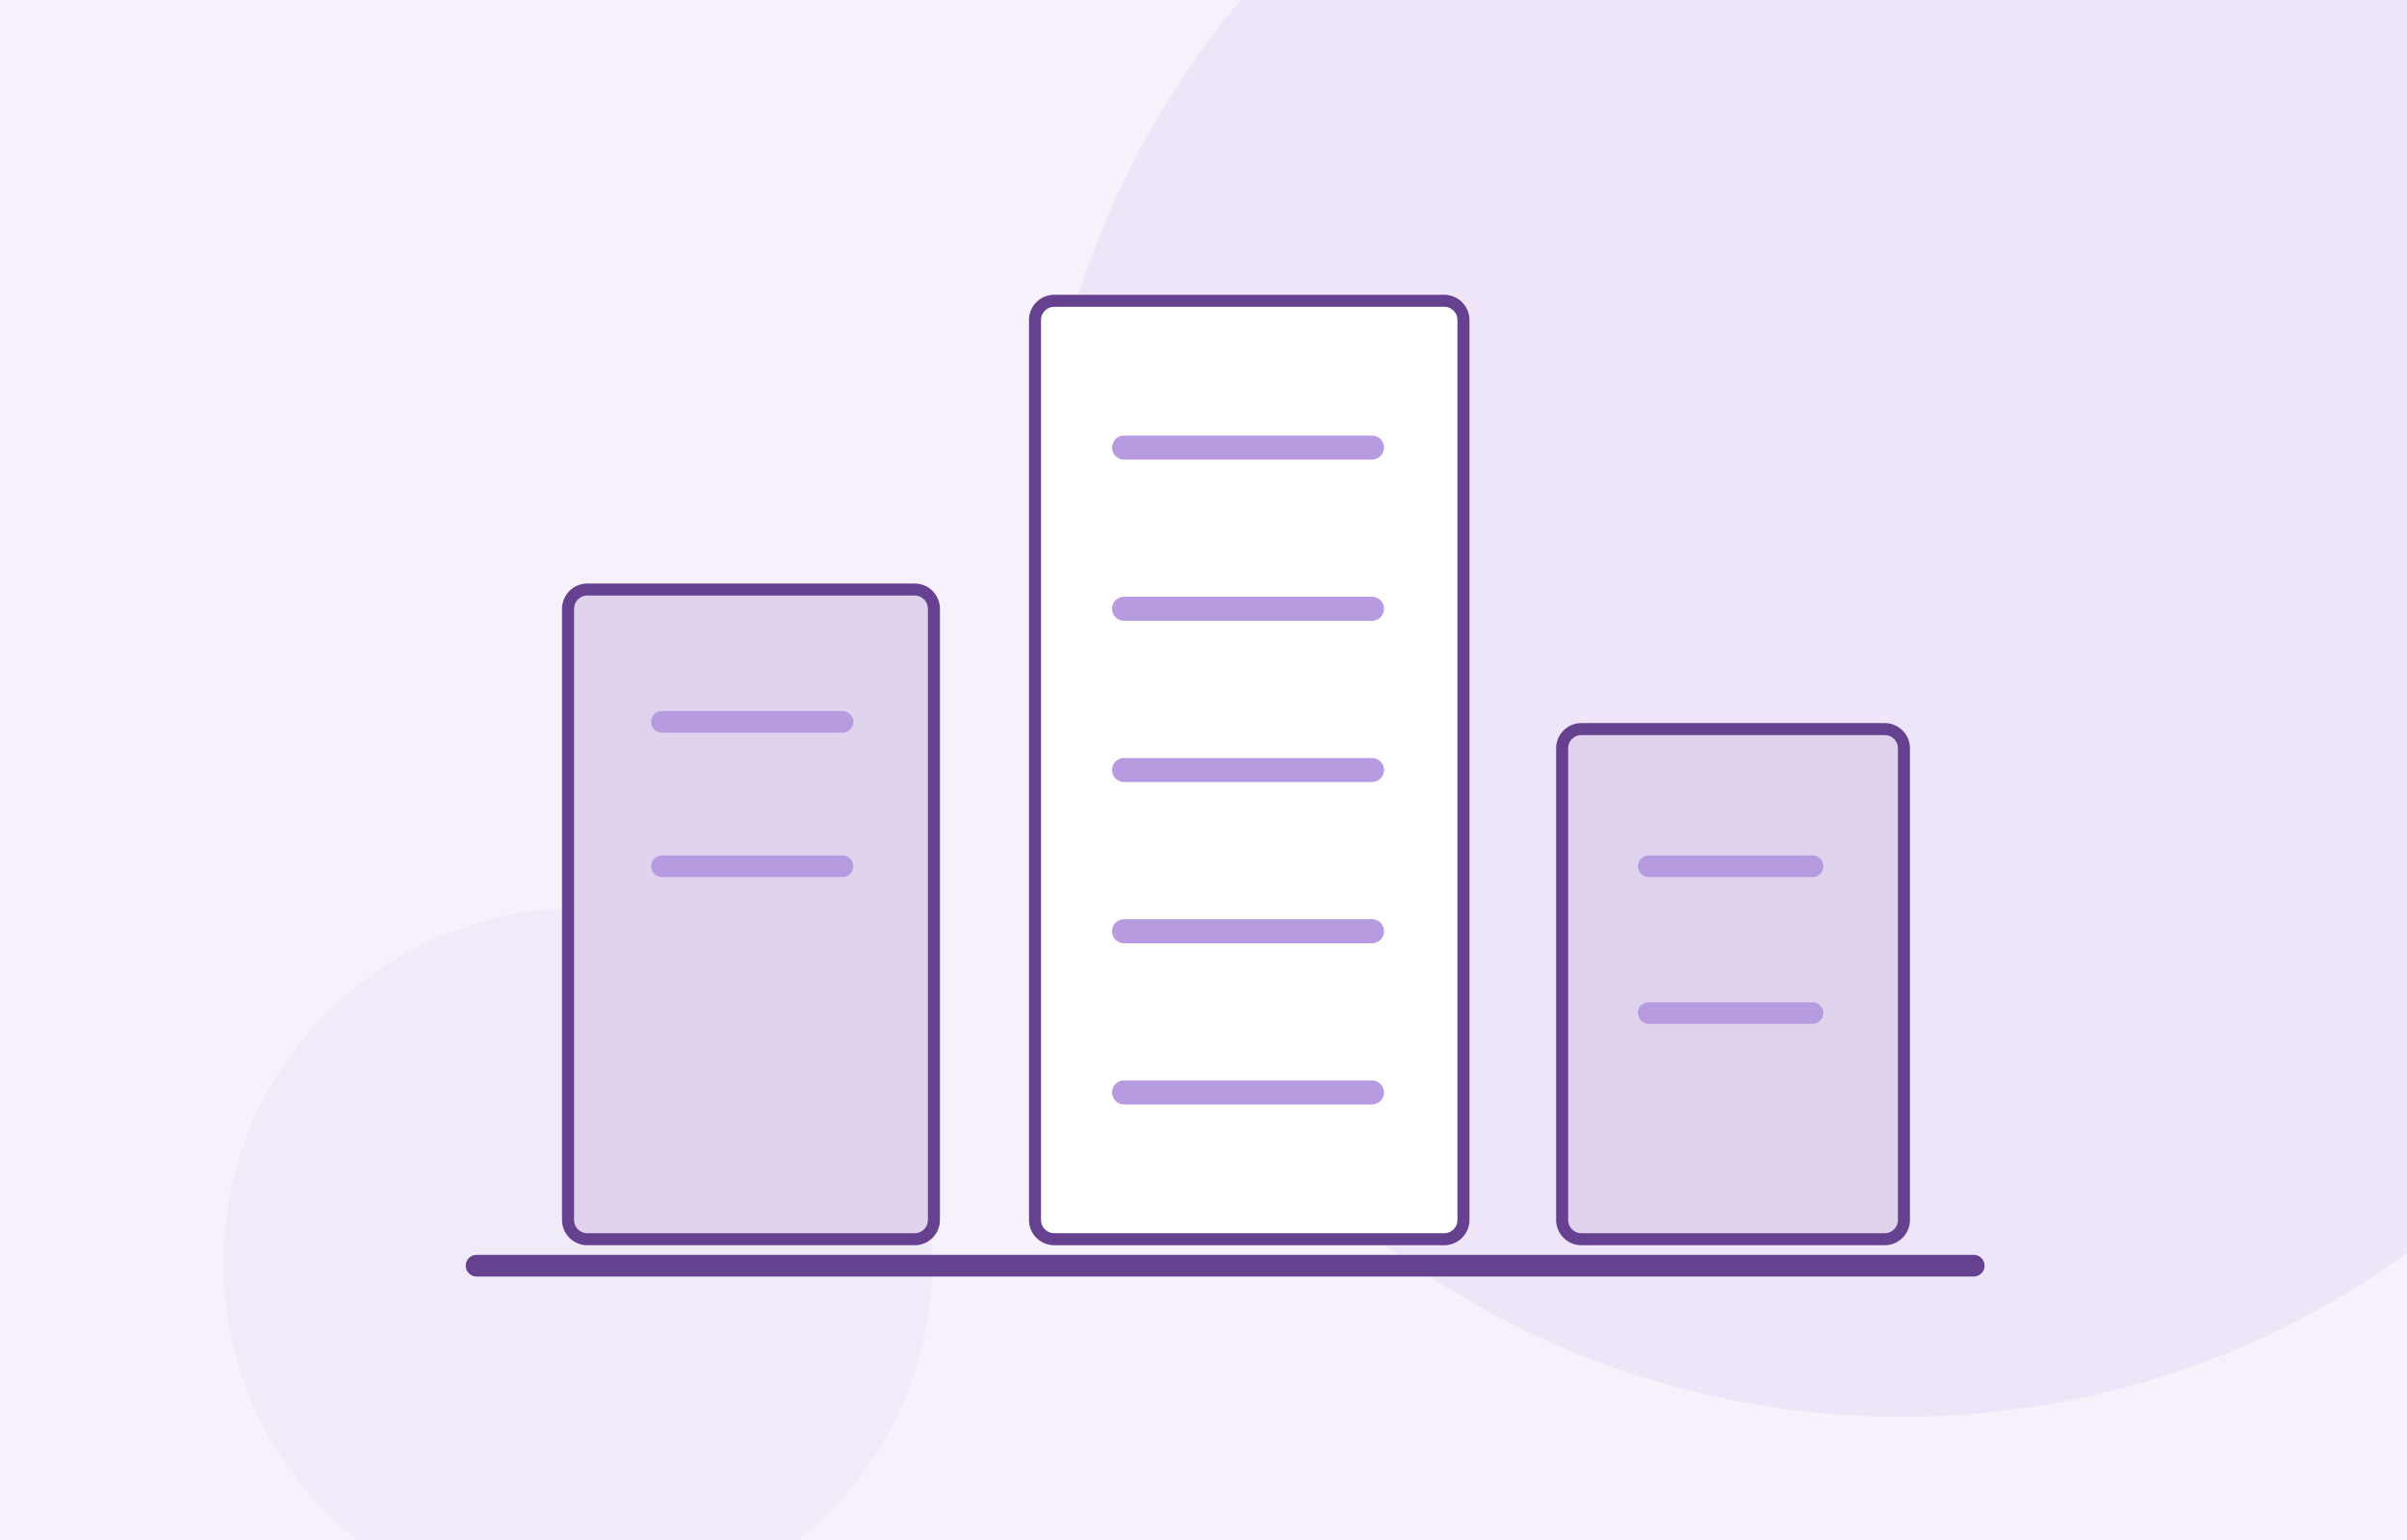
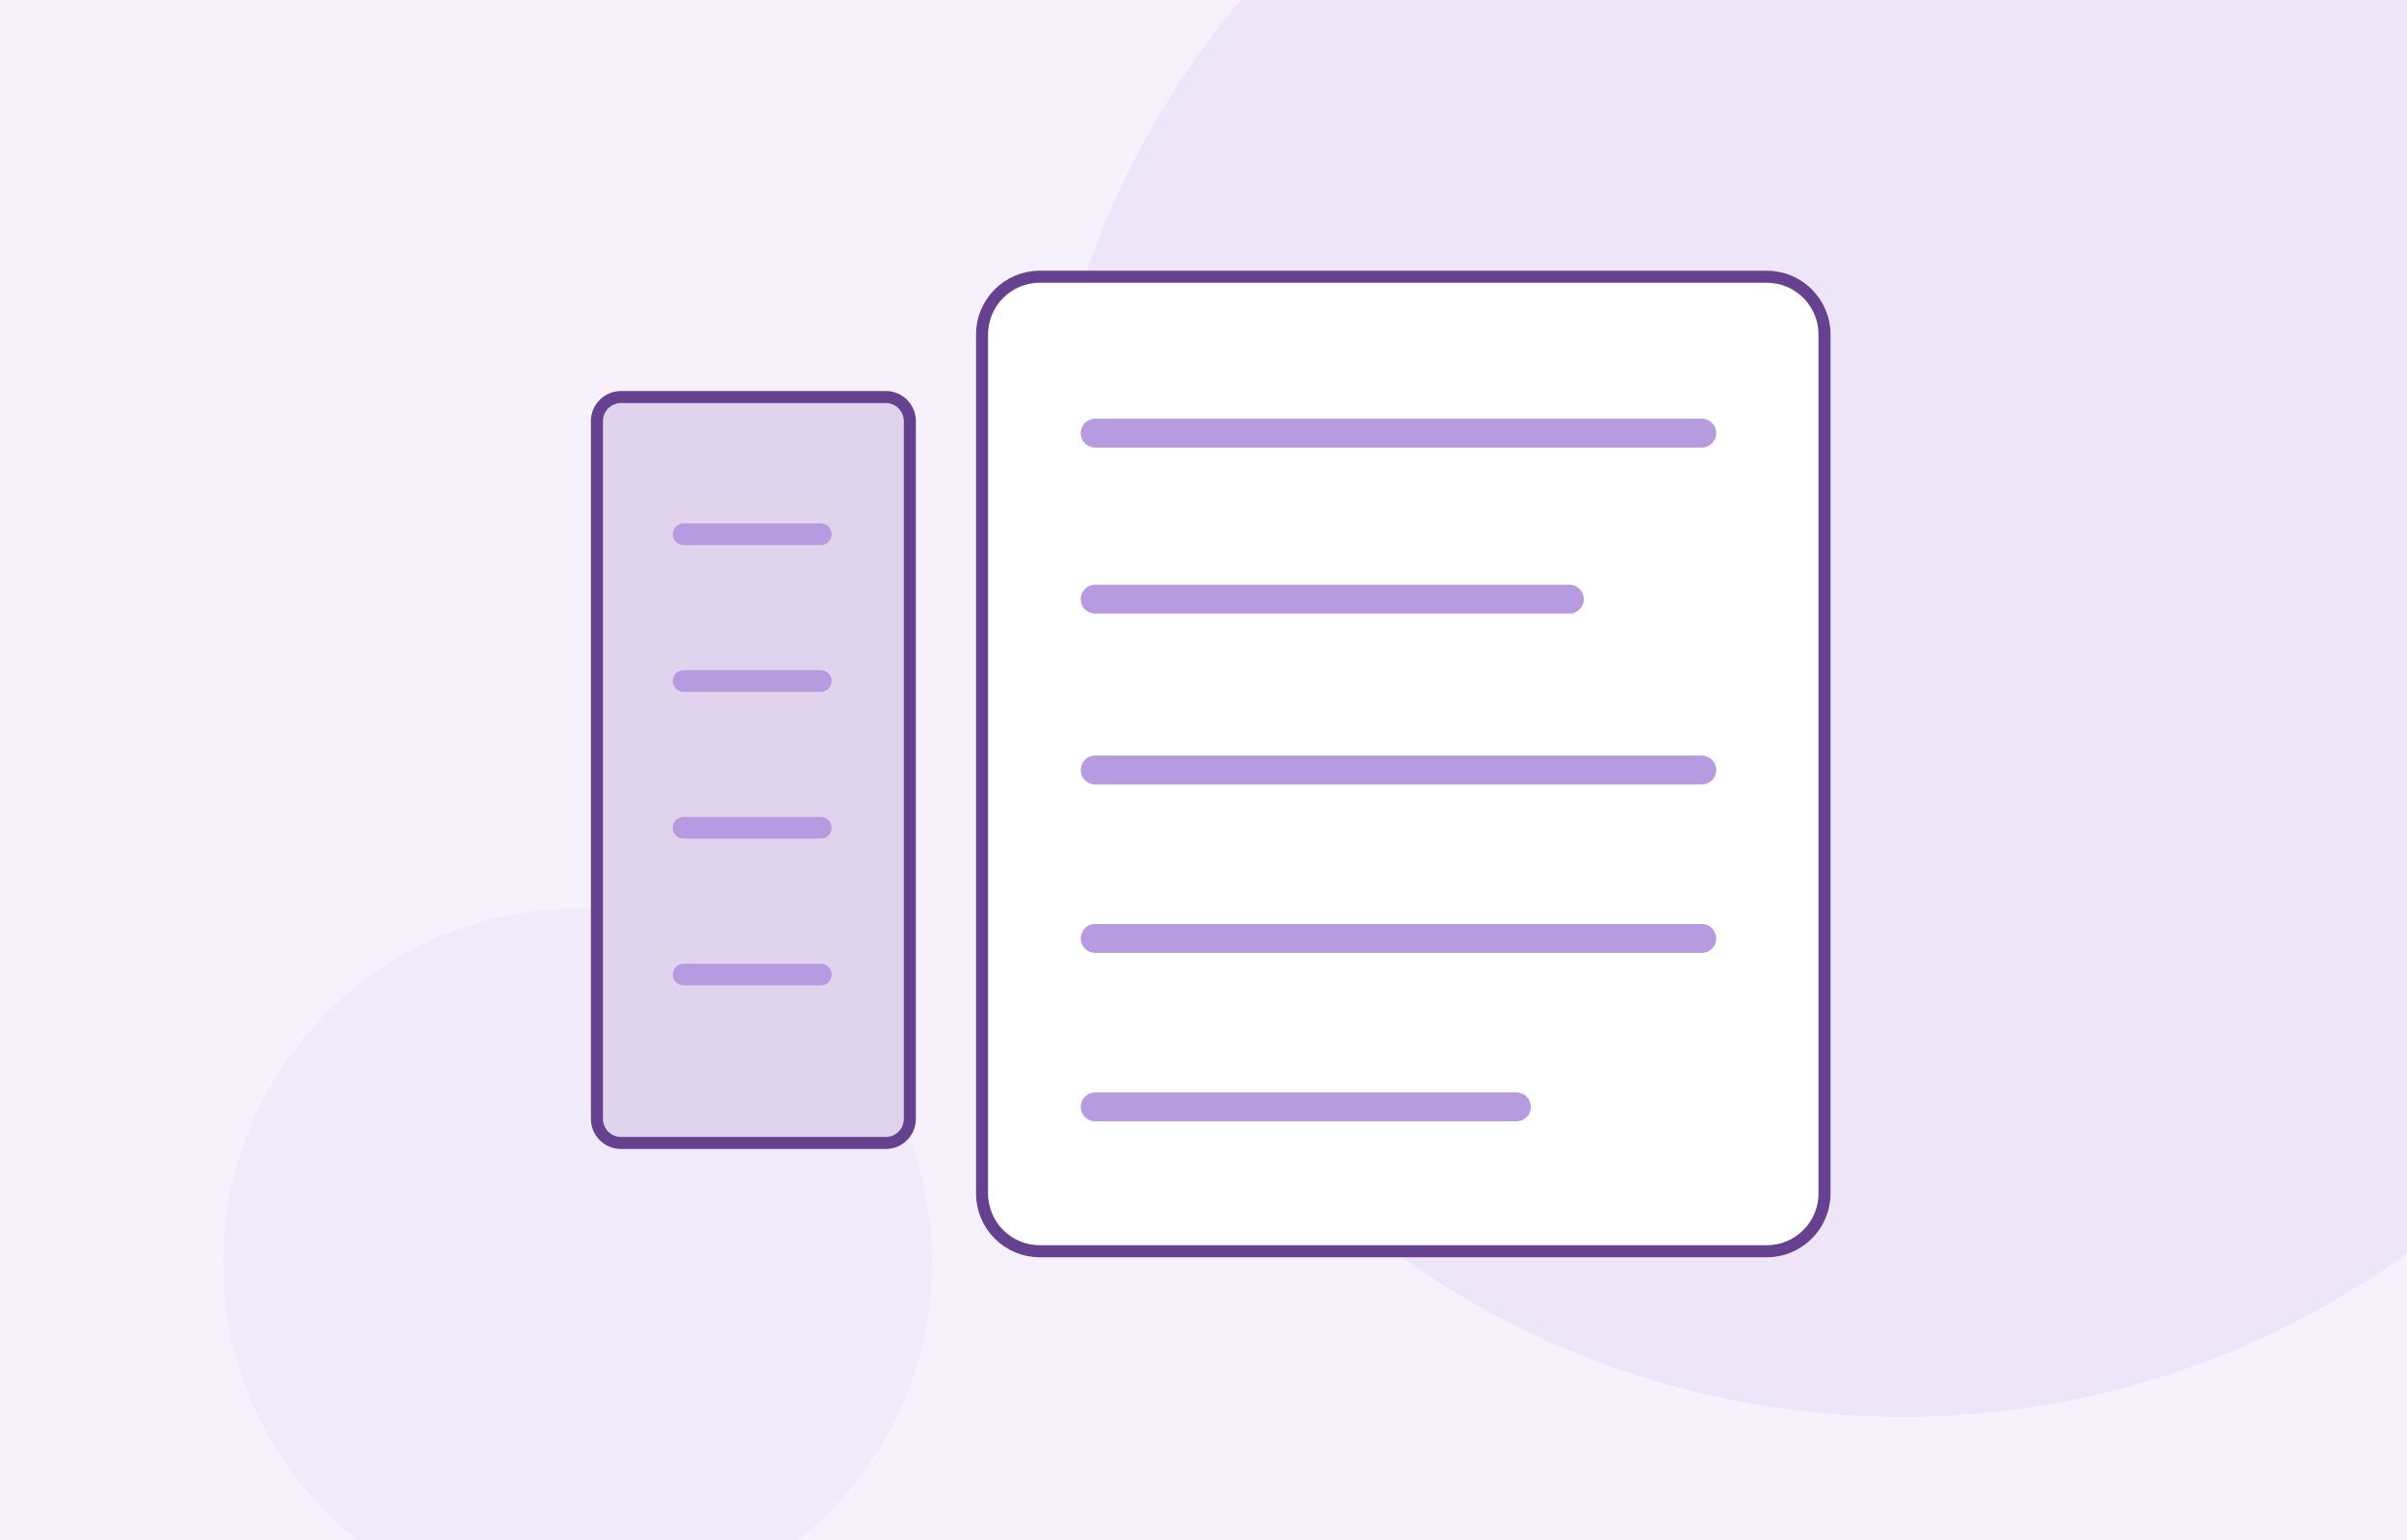
<svg xmlns="http://www.w3.org/2000/svg" viewBox="0 0 1000 640" width="1000" height="640" role="img">
  <rect width="1000" height="640" fill="#f6f1fb" />
  <circle cx="790.0" cy="230.4" r="358.4" fill="#b79be0" opacity=".13" />
  <circle cx="240.0" cy="524.8" r="147.2" fill="#b79be0" opacity=".08" />
  <g transform="translate(500 325) scale(1)">
-     <rect x="-264" y="-80" width="152" height="270" rx="8" fill="#dfd3ee" stroke="#65418f" stroke-width="5" />
-     <rect x="-70" y="-200" width="178" height="390" rx="8" fill="white" stroke="#65418f" stroke-width="5" />
-     <rect x="149" y="-22" width="142" height="212" rx="8" fill="#dfd3ee" stroke="#65418f" stroke-width="5" />
-     <path d="M -33 -139 H 70" fill="none" stroke="#b79be0" stroke-width="10" stroke-linecap="round" stroke-linejoin="round" />
-     <path d="M -33 -72 H 70" fill="none" stroke="#b79be0" stroke-width="10" stroke-linecap="round" stroke-linejoin="round" />
-     <path d="M -33 -5 H 70" fill="none" stroke="#b79be0" stroke-width="10" stroke-linecap="round" stroke-linejoin="round" />
-     <path d="M -33 62 H 70" fill="none" stroke="#b79be0" stroke-width="10" stroke-linecap="round" stroke-linejoin="round" />
-     <path d="M -33 129 H 70" fill="none" stroke="#b79be0" stroke-width="10" stroke-linecap="round" stroke-linejoin="round" />
-     <path d="M -225 -25 h 75 M -225 35 h 75 M 185 35 h 68 M 185 96 h 68" fill="none" stroke="#b79be0" stroke-width="9" stroke-linecap="round" stroke-linejoin="round" />
-     <path d="M -302 201 H 320" fill="none" stroke="#65418f" stroke-width="9" stroke-linecap="round" stroke-linejoin="round" />
+     <rect x="-252" y="-160" width="130" height="310" rx="10" fill="#dfd3ee" stroke="#65418f" stroke-width="5" />
+     <rect x="-92" y="-210" width="350" height="405" rx="24" fill="white" stroke="#65418f" stroke-width="5" />
+     <path d="M -45 -145 H 207 M -45 -76 H 152 M -45 -5 H 207 M -45 65 H 207 M -45 135 H 130" fill="none" stroke="#b79be0" stroke-width="12" stroke-linecap="round" stroke-linejoin="round" />
+     <path d="M -216 -103 h 57 M -216 -42 h 57 M -216 19 h 57 M -216 80 h 57" fill="none" stroke="#b79be0" stroke-width="9" stroke-linecap="round" stroke-linejoin="round" />
  </g>
</svg>
